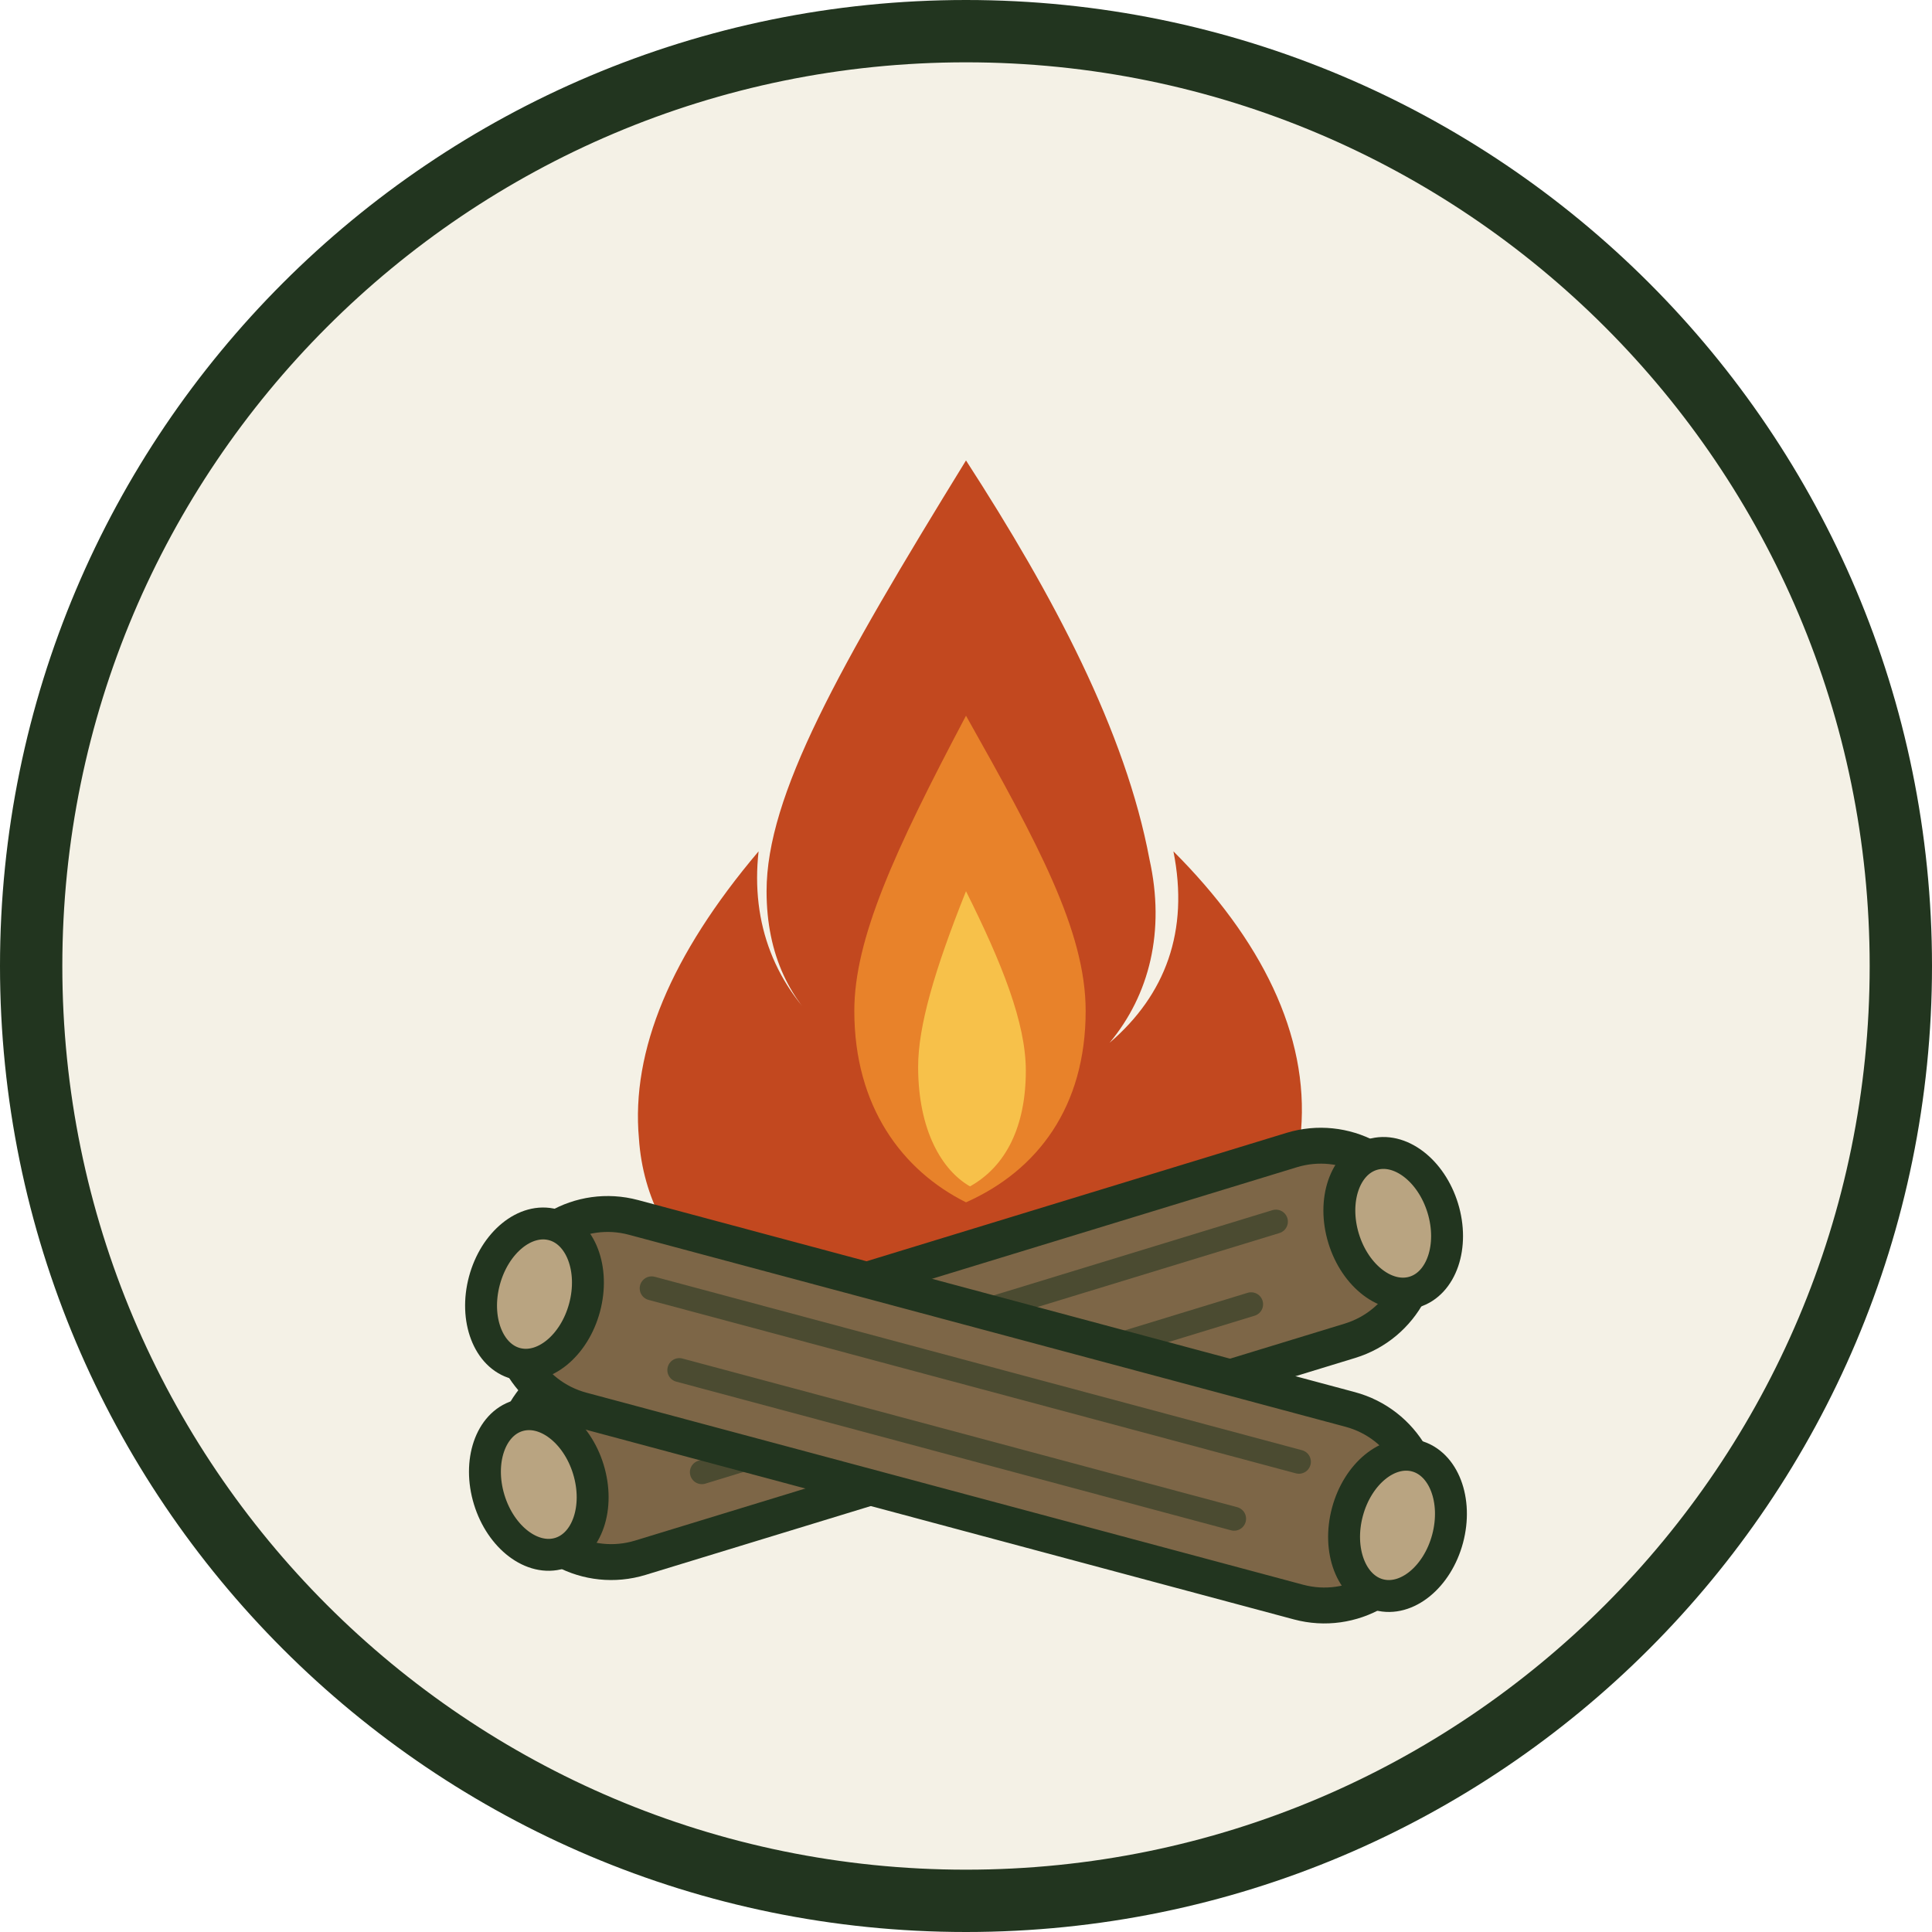
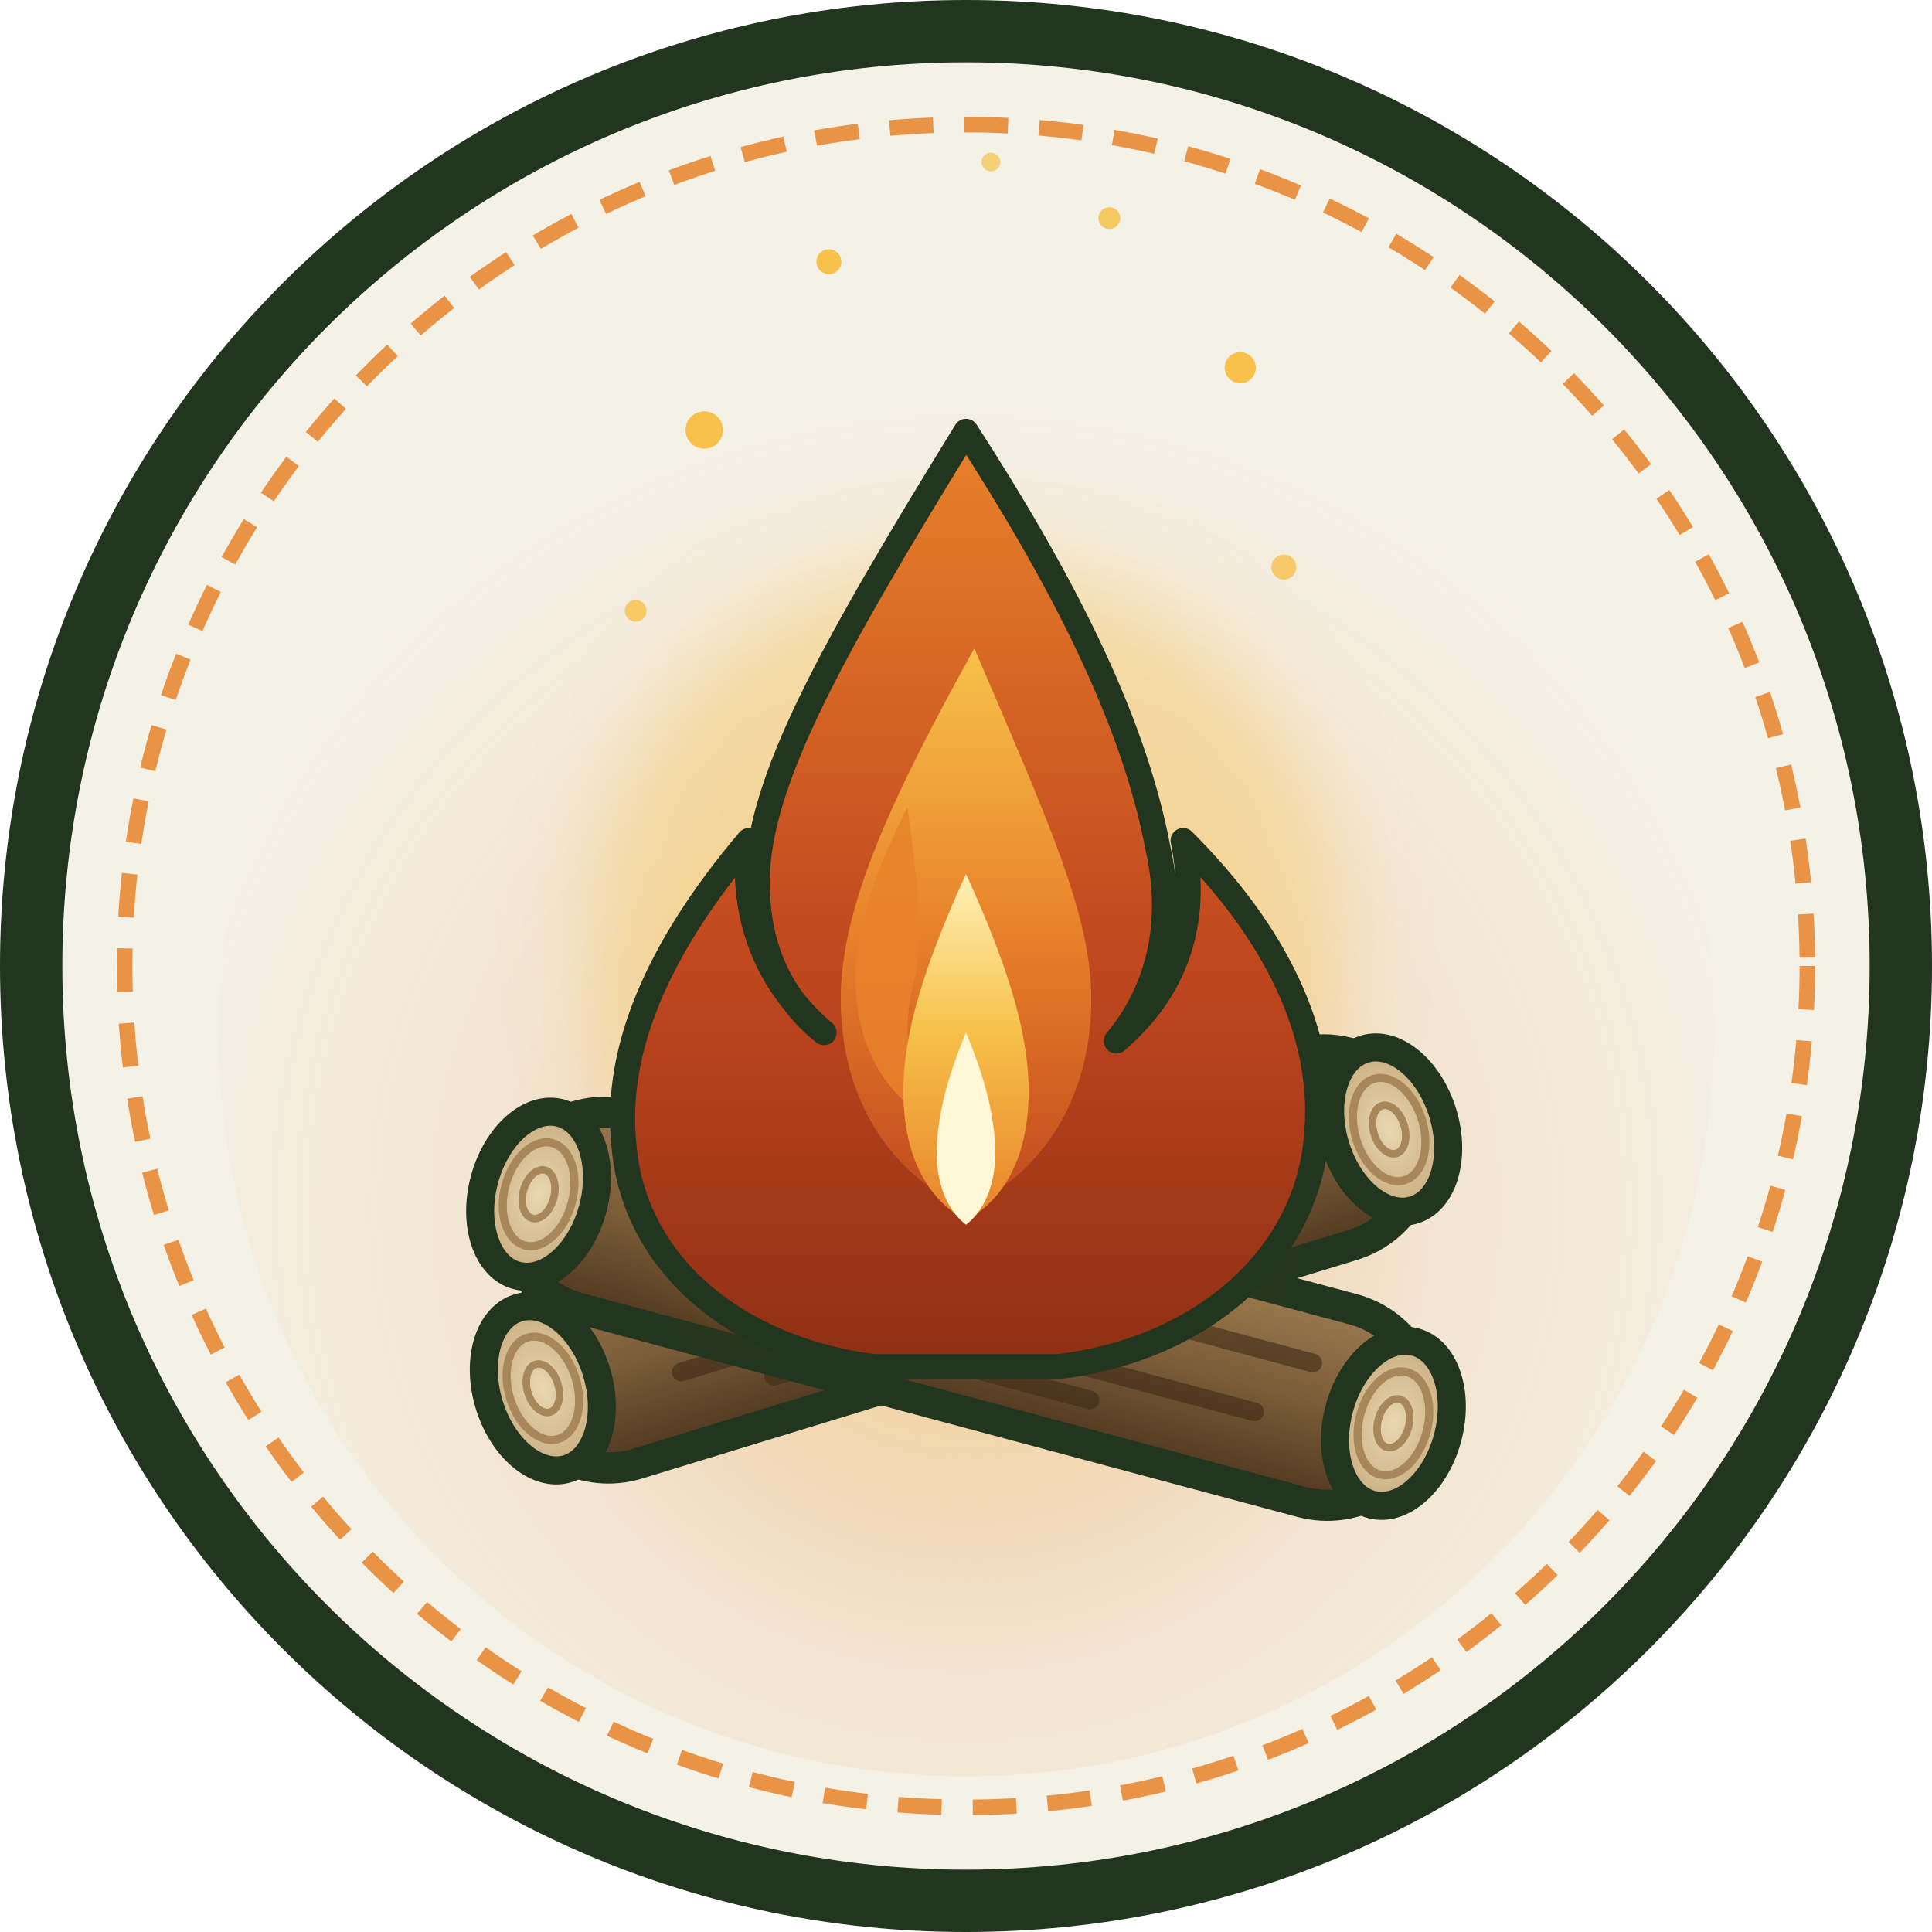
<svg xmlns="http://www.w3.org/2000/svg" viewBox="0 0 620 620" width="256" height="256">
+   <defs>
+     <radialGradient id="nhWarm" cx=".5" cy=".62" r=".55">
+       <stop offset="0" stop-color="#f7c14a" stop-opacity=".55" />
+       <stop offset=".55" stop-color="#e8822a" stop-opacity=".12" />
+       <stop offset="1" stop-color="#e8822a" stop-opacity="0" />
+     </radialGradient>
+     <linearGradient id="nhFa" x1="0" y1="1" x2="0" y2="0">
+       <stop offset="0" stop-color="#8f2f14" />
+       <stop offset=".45" stop-color="#c2481f" />
+       <stop offset="1" stop-color="#e8822a" />
+     </linearGradient>
+     <linearGradient id="nhFb" x1="0" y1="1" x2="0" y2="0">
+       <stop offset="0" stop-color="#c2481f" />
+       <stop offset=".5" stop-color="#e8822a" />
+       <stop offset="1" stop-color="#f7c14a" />
+     </linearGradient>
+     <linearGradient id="nhFc" x1="0" y1="1" x2="0" y2="0">
+       <stop offset="0" stop-color="#e8822a" />
+       <stop offset=".55" stop-color="#f7c14a" />
+       <stop offset="1" stop-color="#fff1b8" />
+     </linearGradient>
+     <linearGradient id="nhLog" x1="0" y1="0" x2="0" y2="1">
+       <stop offset="0" stop-color="#9b7a4f" />
+       <stop offset=".5" stop-color="#7a5c38" />
+       <stop offset="1" stop-color="#4f3820" />
+     </linearGradient>
+     <radialGradient id="nhCut" cx=".5" cy=".5" r=".5">
+       <stop offset="0" stop-color="#e9d7b1" />
+       <stop offset="1" stop-color="#c9ad7f" />
+     </radialGradient>
+     <filter id="nhGlow" x="-50%" y="-50%" width="200%" height="200%">
+       <feGaussianBlur stdDeviation="14" />
+     </filter>
+     <clipPath id="nhDisc">
+       <circle cx="310" cy="310" r="286" />
+     </clipPath>
+   </defs>
  <circle cx="310" cy="310" r="300" fill="#f4f1e6" stroke="#22351f" stroke-width="20" />
-   <g transform="translate(310,318) scale(1.28) translate(-300,-177)">
-     <path d="M 300 44 C 268 96 250 128 250 152 C 250 168 256 180 266 188            C 252 176 246 160 248 142 C 226 168 216 192 218 214            C 220 244 246 264 278 268 L 322 268 C 356 264 382 242 384 212            C 386 188 374 164 352 142 C 356 162 350 178 336 190            C 346 178 350 162 346 144 C 340 112 322 78 300 44 Z" fill="#c2481f" />
-     <path d="M 300 108 C 282 142 272 164 272 182 C 272 206 284 222 300 230            C 318 222 330 206 330 182 C 330 162 318 140 300 108 Z" fill="#e8822a" />
-     <path d="M 300 152 C 292 172 288 186 288 196 C 288 212 294 222 301 226            C 310 221 315 211 315 197 C 315 185 309 170 300 152 Z" fill="#f7c14a" />
-     <g transform="translate(300,268) rotate(-17)">
-       <rect x="-118" y="-25" width="236" height="50" rx="25" fill="#7d6647" stroke="#22351f" stroke-width="9" />
-       <ellipse cx="-112" cy="0" rx="13" ry="18" fill="#b9a481" stroke="#22351f" stroke-width="8" />
-       <ellipse cx="112" cy="0" rx="13" ry="18" fill="#b9a481" stroke="#22351f" stroke-width="8" />
-       <path d="M -84 -9 H 84 M -72 9 H 72" stroke="#22351f" stroke-width="6" stroke-linecap="round" opacity="0.55" />
+   <circle cx="310" cy="310" r="270" fill="none" stroke="#e8822a" stroke-width="5" stroke-dasharray="14 10" opacity=".85" />
+   <g clip-path="url(#nhDisc)">
+     <circle cx="310" cy="330" r="240" fill="url(#nhWarm)" />
+     <circle cx="310" cy="300" r="120" fill="#f7c14a" opacity=".38" filter="url(#nhGlow)" />
+   </g>
+   <g transform="translate(310,404) rotate(-17)">
+     <rect x="-152" y="-32" width="304" height="64" rx="32" fill="url(#nhLog)" stroke="#22351f" stroke-width="10" />
+     <path d="M-112 -12 H112 M-98 8 H98 M-70 18 H46" stroke="#3d2a15" stroke-width="6" stroke-linecap="round" opacity=".6" />
+     <path d="M-108 -21 H70" stroke="#c19a68" stroke-width="3.5" stroke-linecap="round" opacity=".45" />
+     <g transform="translate(-142,0)">
+       <ellipse rx="18" ry="27" fill="url(#nhCut)" stroke="#22351f" stroke-width="9" />
+       <ellipse rx="11" ry="17" fill="none" stroke="#a8875a" stroke-width="2.6" />
+       <ellipse rx="5" ry="8" fill="none" stroke="#a8875a" stroke-width="2.4" />
    </g>
-     <g transform="translate(300,282) rotate(15)">
-       <rect x="-118" y="-25" width="236" height="50" rx="25" fill="#7d6647" stroke="#22351f" stroke-width="9" />
-       <ellipse cx="-112" cy="0" rx="13" ry="18" fill="#b9a481" stroke="#22351f" stroke-width="8" />
-       <ellipse cx="112" cy="0" rx="13" ry="18" fill="#b9a481" stroke="#22351f" stroke-width="8" />
-       <path d="M -84 -9 H 84 M -72 9 H 72" stroke="#22351f" stroke-width="6" stroke-linecap="round" opacity="0.55" />
+     <g transform="translate(142,0)">
+       <ellipse rx="18" ry="27" fill="url(#nhCut)" stroke="#22351f" stroke-width="9" />
+       <ellipse rx="11" ry="17" fill="none" stroke="#a8875a" stroke-width="2.6" />
+       <ellipse rx="5" ry="8" fill="none" stroke="#a8875a" stroke-width="2.4" />
    </g>
  </g>
+   <g transform="translate(310,420) rotate(15)">
+     <rect x="-152" y="-32" width="304" height="64" rx="32" fill="url(#nhLog)" stroke="#22351f" stroke-width="10" />
+     <path d="M-112 -12 H112 M-98 8 H98 M-70 18 H46" stroke="#3d2a15" stroke-width="6" stroke-linecap="round" opacity=".6" />
+     <path d="M-108 -21 H70" stroke="#c19a68" stroke-width="3.5" stroke-linecap="round" opacity=".45" />
+     <g transform="translate(-142,0)">
+       <ellipse rx="18" ry="27" fill="url(#nhCut)" stroke="#22351f" stroke-width="9" />
+       <ellipse rx="11" ry="17" fill="none" stroke="#a8875a" stroke-width="2.6" />
+       <ellipse rx="5" ry="8" fill="none" stroke="#a8875a" stroke-width="2.4" />
+     </g>
+     <g transform="translate(142,0)">
+       <ellipse rx="18" ry="27" fill="url(#nhCut)" stroke="#22351f" stroke-width="9" />
+       <ellipse rx="11" ry="17" fill="none" stroke="#a8875a" stroke-width="2.6" />
+       <ellipse rx="5" ry="8" fill="none" stroke="#a8875a" stroke-width="2.4" />
+     </g>
+   </g>
+   <ellipse cx="310" cy="400" rx="84" ry="18" fill="#e8822a" opacity=".45" filter="url(#nhGlow)" />
+   <g transform="translate(310,322) scale(1.34) translate(-300,-177)">
+     <path d="M 300 40 C 268 92 250 124 250 148 C 250 164 256 176 266 184                C 252 172 246 156 248 138 C 226 164 216 188 218 210                C 220 240 246 260 278 264 L 322 264 C 356 260 382 238 384 208                C 386 184 374 160 352 138 C 356 158 350 174 336 186                C 346 174 350 158 346 140 C 340 108 322 74 300 40 Z" fill="url(#nhFa)" stroke="#22351f" stroke-width="6" stroke-linejoin="round" />
+     <path d="M 302 92 C 282 128 270 154 270 176 C 270 200 282 218 300 226                C 318 218 330 200 330 176 C 330 156 320 134 302 92 Z" fill="url(#nhFb)" />
+     <path d="M 286 130 C 276 150 272 164 274 178 C 276 192 284 202 294 206                C 286 196 284 184 288 170 C 290 158 288 146 286 130 Z" fill="#e8822a" opacity=".85" />
+     <path d="M 300 146 C 290 168 285 184 285 198 C 285 214 291 224 300 229                C 309 224 315 214 315 198 C 315 184 310 168 300 146 Z" fill="url(#nhFc)" />
+     <path d="M 300 184 C 295 196 293 205 293 213 C 293 221 296 227 300 230                C 304 227 307 221 307 213 C 307 205 305 196 300 184 Z" fill="#fff7d6" />
+   </g>
+   <g fill="#f7c14a">
+     <circle cx="226" cy="138" r="6" />
+     <circle cx="398" cy="118" r="5" />
+     <circle cx="266" cy="84" r="4" />
+     <circle cx="356" cy="70" r="3.5" opacity=".85" />
+     <circle cx="204" cy="196" r="3.5" opacity=".8" />
+     <circle cx="412" cy="182" r="4" opacity=".8" />
+     <circle cx="318" cy="52" r="3" opacity=".7" />
+   </g>
</svg>
